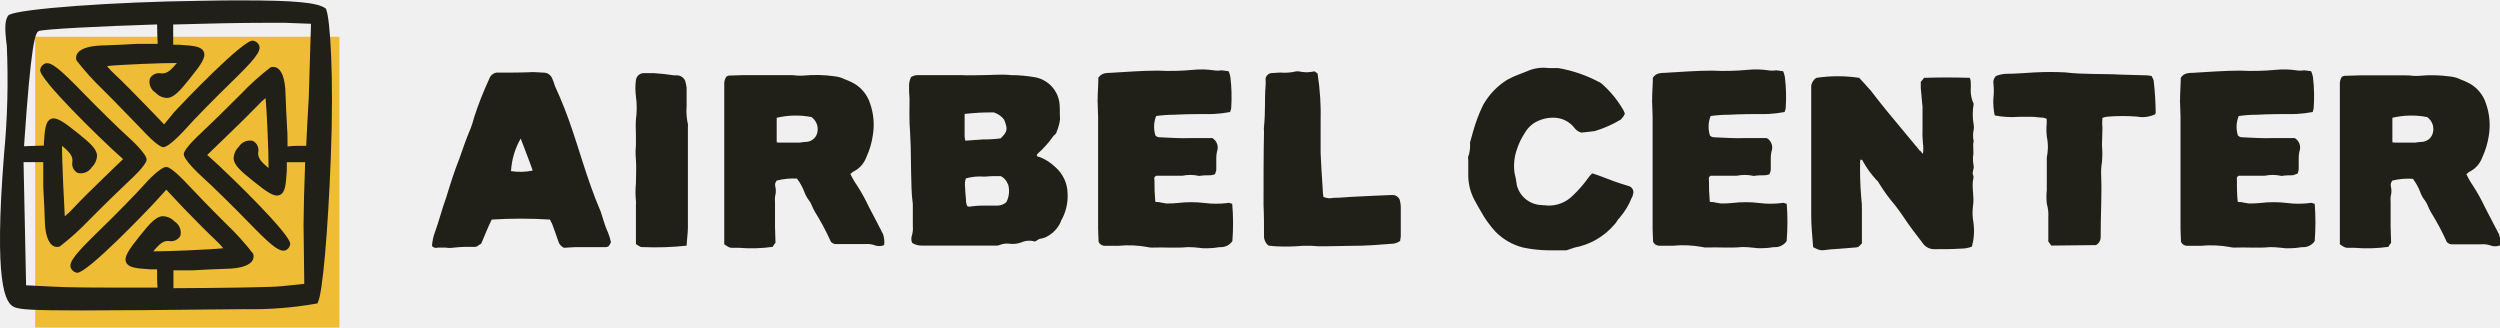
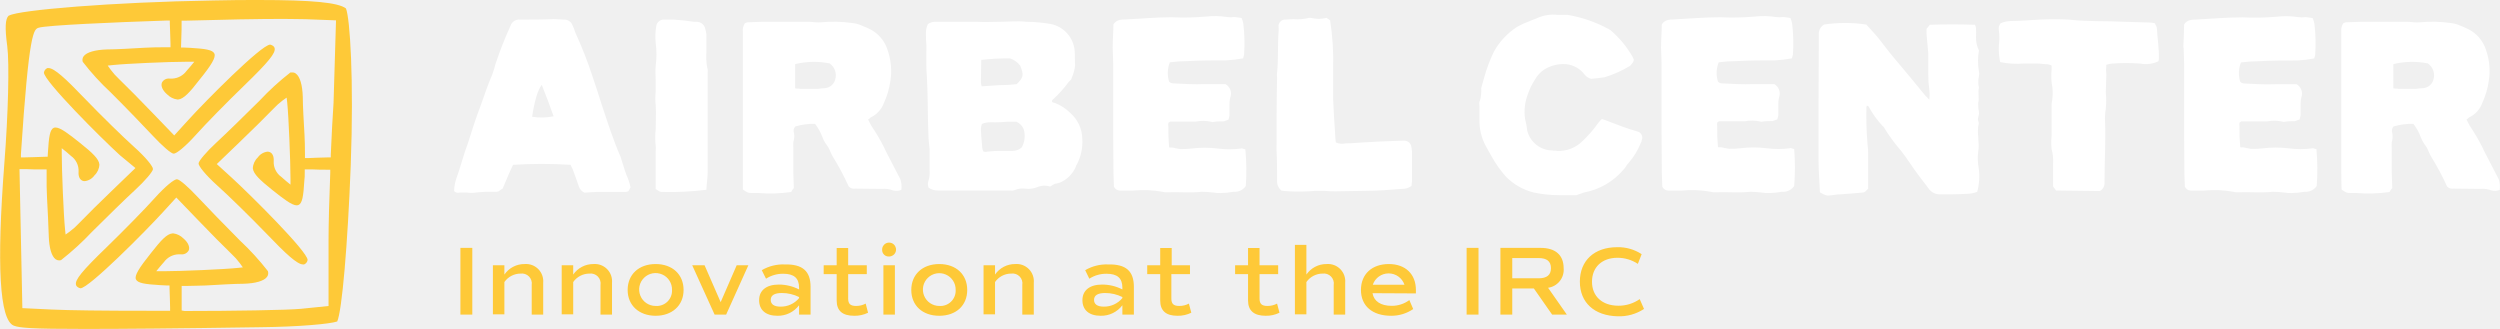
- <svg xmlns="http://www.w3.org/2000/svg" viewBox="0 0 312.22 40.91">
-   <g data-name="Layer 2">
-     <path style="mix-blend-mode:multiply" fill="#fec938" d="M4.39 4.59h38v36.32h-38z" />
-     <path d="M76 30.76a.72.72 0 0 1-.34.1H72c-.5 0-.94.06-1.57.09a1.29 1.29 0 0 1-.71-.84c-.25-.75-.5-1.41-.78-2.19a2.6 2.6 0 0 1-.25-.5 58.91 58.91 0 0 0-7.28 0c-.44.88-.81 1.84-1.31 3a4.26 4.26 0 0 0-.5.34.77.77 0 0 1-.25.07h-1.34c-.44 0-.81.06-1.28.09a3.5 3.5 0 0 1-1.12 0h-.91a.69.69 0 0 1-.75-.19 5.78 5.78 0 0 1 .34-1.65c.53-1.44.91-3 1.44-4.43.5-1.63 1-3.25 1.65-4.87.44-1.29.88-2.53 1.41-3.78a11.58 11.58 0 0 0 .41-1.31 42.6 42.6 0 0 1 1.9-4.84 1.13 1.13 0 0 1 1.25-.78c1.4 0 2.87 0 4.24-.07.44 0 .91.07 1.28.07a1.12 1.12 0 0 1 1.07.68 7.27 7.27 0 0 1 .37 1 53.89 53.89 0 0 1 2.19 5.56c.43 1.25.81 2.5 1.21 3.74.72 2.22 1.41 4.31 2.31 6.37.25.75.44 1.5.75 2.25a7 7 0 0 1 .53 1.59 2.62 2.62 0 0 1-.3.5zm-12.18-9.39a7.55 7.55 0 0 0 2.71-.07c-.46-1.34-1-2.62-1.5-4a9.19 9.19 0 0 0-1.21 4.07zm16.47 9.49c-.31 0-.31 0-.87-.38v-4.87a2.61 2.61 0 0 0 0-.56 10 10 0 0 1 0-2.12c0-1 .07-2 0-3a8.57 8.57 0 0 1 0-1.75v-1.25c0-.62-.06-1.31 0-2a10.83 10.83 0 0 0 0-2.9 7.54 7.54 0 0 1 0-2.03 1 1 0 0 1 1.06-.87h1.15c.88.06 1.75.15 2.56.28h.31a1.12 1.12 0 0 1 1.07.68 5.73 5.73 0 0 1 .18.85v2.28a8 8 0 0 0 .1 2 1.5 1.5 0 0 1 .06.66v12.55c0 .75-.13 1.44-.16 2.25a36.71 36.71 0 0 1-5.46.18zM97 22.55a.85.85 0 0 0-.15.85 2.45 2.45 0 0 1-.06 1.15 5 5 0 0 0 0 .78v3c0 .65.06 1.22.06 2a2.15 2.15 0 0 0-.35.5 19.19 19.19 0 0 1-4.21.12h-.69c-.5 0-.5 0-1.15-.44V10.59a1.6 1.6 0 0 1 .25-1 .84.84 0 0 1 .3-.15c.62 0 1.22-.06 1.9-.06h5.53c.37 0 .75 0 1.15.06a5.76 5.76 0 0 0 .72 0 16.73 16.73 0 0 1 3.94.09 3.55 3.55 0 0 1 1.21.35c.25.09.63.25.88.37a4.45 4.45 0 0 1 2.34 2.69 8 8 0 0 1 .34 3.93 9.72 9.72 0 0 1-.81 2.75 3.24 3.24 0 0 1-1.68 1.84 1.31 1.31 0 0 1-.32.25 9.51 9.51 0 0 0 .85 1.47 22.79 22.79 0 0 1 1.46 2.65c.6 1.12 1.16 2.22 1.78 3.43a3.13 3.13 0 0 1 .13 1.35 1.62 1.62 0 0 1-1.06.06 3 3 0 0 0-1.35-.19h-3.43a.91.91 0 0 1-.81-.28 30.77 30.77 0 0 0-2-3.75 7.27 7.27 0 0 1-.41-.84 2.08 2.08 0 0 0-.31-.56 3.85 3.85 0 0 1-.59-1.06 6.27 6.27 0 0 0-.94-1.69 8.42 8.42 0 0 0-2.52.25zm.54-4.74h2.31a8 8 0 0 1 .93-.1 1.47 1.47 0 0 0 1.25-1 1.84 1.84 0 0 0-.69-2.09 10.25 10.25 0 0 0-4.34.09v3.06a1.89 1.89 0 0 0 .57.04zm17.22-8.43H120c1 .06 1.9 0 2.9 0s2.16-.13 3.34 0a17.49 17.49 0 0 1 3.09.28 3.76 3.76 0 0 1 3 3.37c.06.59 0 1.25.06 1.84a5.67 5.67 0 0 1-.43 1.59c0 .19-.22.35-.38.5a13.2 13.2 0 0 1-2 2.25.29.29 0 0 0-.09.16c0 .25.28.19.37.25a5.73 5.73 0 0 1 1.94 1.25 4.46 4.46 0 0 1 1.53 3.31 6.15 6.15 0 0 1-.75 3.27.31.31 0 0 0-.09.22 3.83 3.83 0 0 1-2 2 3.45 3.45 0 0 1-.44.13c-.34 0-.56.28-.81.37a2.33 2.33 0 0 0-1.65.09 3.13 3.13 0 0 1-1.41.19 2.52 2.52 0 0 0-1.37.16 1 1 0 0 1-.53.06h-9.15a2.13 2.13 0 0 1-1.22-.34 1.35 1.35 0 0 1 0-1 3.2 3.2 0 0 0 .09-1.13v-2.74a17.57 17.57 0 0 1-.16-1.91c-.06-1.43-.06-2.87-.09-4.37 0-1-.07-1.9-.1-2.81-.12-1.4-.06-2.75-.06-4.09a11.8 11.8 0 0 1-.06-1.44 2.45 2.45 0 0 1 .25-1.21 1.57 1.57 0 0 1 .98-.25zm5.71 7.62a2.22 2.22 0 0 0 .09.57c.81-.07 1.53-.1 2.25-.16a15.11 15.11 0 0 0 2.16-.13c.84-.84.93-1.12.43-2.34a2.6 2.6 0 0 0-1.28-.9 28.17 28.17 0 0 0-3.65.19zm5.4 6a1.79 1.79 0 0 0-.87-1 16.53 16.53 0 0 0-2.1.06 6.42 6.42 0 0 0-2.28.22 2.48 2.48 0 0 0-.09 1.13c0 .46.06.87.09 1.28s0 .78.22 1.09c.16 0 .31.06.44 0a12.74 12.74 0 0 1 2-.1h1.25a1.74 1.74 0 0 0 1.15-.43 3 3 0 0 0 .19-2.32zm28.04 7.11a1.73 1.73 0 0 1-1.57.75 9.51 9.51 0 0 1-1.59.15 5.32 5.32 0 0 1-1-.06 12.11 12.11 0 0 0-1.4-.09c-1.5.15-3 0-4.46.06a1.66 1.66 0 0 1-.54-.06 13 13 0 0 0-3.68-.16h-1.72a.84.84 0 0 1-.75-.5c0-.5-.06-1.09-.06-1.65V14.62c0-.68-.06-1.31-.06-1.9a.51.51 0 0 1 0-.22c0-.94.09-1.91.09-2.78a1.2 1.2 0 0 1 .78-.56 2.47 2.47 0 0 1 .63-.06c1.93-.1 3.93-.28 6-.28a29.89 29.89 0 0 0 4.43-.1 10.44 10.44 0 0 1 2.56.06 3 3 0 0 0 1 0c.34.06.59.06.88.12a3.81 3.81 0 0 1 .21.72 20.41 20.41 0 0 1 .1 3.9c0 .16-.1.28-.13.47a15.25 15.25 0 0 1-2.09.25c-1.62 0-3.28 0-4.9.09a16.32 16.32 0 0 0-2.25.16 3.61 3.61 0 0 0-.09 2.43.69.69 0 0 0 .47.22c1.31.06 2.68.16 4 .1h2.63a1.38 1.38 0 0 1 .59 1.68 3.35 3.35 0 0 0-.09.81v1.44c0 .16-.07.31-.13.5s-.37.16-.59.22c-.41 0-.85 0-1.25.06-.1 0-.19.06-.28 0a4.82 4.82 0 0 0-2 0h-3.25a1.48 1.48 0 0 0-.22.16 1.19 1.19 0 0 0 0 .46 24.81 24.81 0 0 0 .1 2.59l.09.07a1.83 1.83 0 0 1 .72.09c.19 0 .41.09.62.09a10.62 10.62 0 0 0 1.38-.06 13.82 13.82 0 0 1 3.34 0 11.26 11.26 0 0 0 2.9 0c.16-.09.34.09.56.09a28.94 28.94 0 0 1 .02 4.67zm10.64-20.92a33.28 33.28 0 0 1 .38 6.09v3.81c.06 1.5.15 2.9.25 4.34a11.24 11.24 0 0 0 .09 1.15 1.85 1.85 0 0 0 1.22.13c1 0 1.93-.13 3-.16 1.38-.09 2.78-.12 4.19-.19h.32a.93.93 0 0 1 .81.6 4.12 4.12 0 0 1 .13.81v3.78c0 .15-.07.31-.07.53a1.86 1.86 0 0 1-1.12.37c-1.59.13-3.19.25-4.81.25-1.19 0-2.4.06-3.65.06-.47 0-.94 0-1.47-.06h-1.15a22.81 22.81 0 0 1-3.31.06 8.12 8.12 0 0 1-.94-.09 1.54 1.54 0 0 1-.56-1.34c0-1.25 0-2.5-.06-3.72 0-3.06 0-6.15.06-9.21a2.14 2.14 0 0 1 0-.62c.19-1.72.06-3.37.19-5a4.92 4.92 0 0 0 0-.94.85.85 0 0 1 .68-.71c.38 0 .78-.07 1.16-.07a6.23 6.23 0 0 0 2-.15h.28a6.27 6.27 0 0 0 1 .12 6 6 0 0 0 1-.12c.13.09.29.19.38.28zm38.24 5.28a4.63 4.63 0 0 1-.37.46 14.11 14.11 0 0 1-3.25 1.44c-.62.06-1.15.16-1.68.19a1.61 1.61 0 0 1-.82-.53 3.29 3.29 0 0 0-2.27-1.31 4.49 4.49 0 0 0-2.91.71 3.7 3.7 0 0 0-1.09 1.22 8.06 8.06 0 0 0-.91 1.87 6.26 6.26 0 0 0-.34 3.1 10.28 10.28 0 0 1 .28 1.49 3.29 3.29 0 0 0 3.15 2.5c.25.06.44 0 .6.06a4.21 4.21 0 0 0 3.24-1.24 15.07 15.07 0 0 0 2-2.31 2.73 2.73 0 0 1 .44-.47c.37.12.69.22 1 .34 1.18.47 2.28.87 3.46 1.22a.8.8 0 0 1 .6 1.12.34.34 0 0 1-.1.28 8.77 8.77 0 0 1-1.59 2.63c-.25.21-.34.56-.59.78a8.59 8.59 0 0 1-5 2.9l-1 .34h-2.21a16 16 0 0 1-3.19-.34 7.36 7.36 0 0 1-3.49-2 13.2 13.2 0 0 1-1.81-2.53c-.25-.46-.54-.9-.79-1.4a6.58 6.58 0 0 1-.78-3.31v-1.63c0-.24-.09-.49.07-.68a4.88 4.88 0 0 0 .15-1.59c.16-.54.28-1 .38-1.35a19.42 19.42 0 0 1 1.25-3.31 8.71 8.71 0 0 1 3-3.15 10.78 10.78 0 0 1 1.59-.72c.32-.15.63-.22.94-.37a4.93 4.93 0 0 1 2.62-.38h1.25a17 17 0 0 1 5.09 1.75c.1 0 .16.13.28.16a12.91 12.91 0 0 1 2.78 3.4c.06.13.09.22.16.38a2.71 2.71 0 0 1-.14.28zm20.34 15.64a1.73 1.73 0 0 1-1.57.75A9.51 9.51 0 0 1 220 31a5.32 5.32 0 0 1-1-.06 12.11 12.11 0 0 0-1.4-.09c-1.5.15-3 0-4.46.06a1.66 1.66 0 0 1-.54-.06 13 13 0 0 0-3.68-.16h-1.72a.84.84 0 0 1-.75-.5c0-.5-.06-1.09-.06-1.65V14.62c0-.68-.06-1.31-.06-1.9a.51.51 0 0 1 0-.22c0-.94.09-1.91.09-2.78a1.2 1.2 0 0 1 .78-.56 2.47 2.47 0 0 1 .63-.06c1.93-.1 3.93-.28 6-.28a29.89 29.89 0 0 0 4.43-.1 10.44 10.44 0 0 1 2.56.06 3 3 0 0 0 1 0c.34.06.59.06.88.12a3.81 3.81 0 0 1 .21.72 20.41 20.41 0 0 1 .1 3.9c0 .16-.1.28-.13.47a15.25 15.25 0 0 1-2.09.25c-1.62 0-3.28 0-4.9.09a16.32 16.32 0 0 0-2.25.16 3.61 3.61 0 0 0-.09 2.43.69.69 0 0 0 .47.22c1.31.06 2.68.16 4 .1h2.63a1.38 1.38 0 0 1 .59 1.68 3.35 3.35 0 0 0-.09.81v1.44c0 .16-.07.31-.13.5s-.37.16-.59.22c-.41 0-.85 0-1.25.06-.1 0-.19.06-.28 0a4.82 4.82 0 0 0-2 0h-3.25a1.48 1.48 0 0 0-.22.16 1.19 1.19 0 0 0 0 .46 24.81 24.81 0 0 0 .1 2.59l.09.07a1.83 1.83 0 0 1 .72.09c.19 0 .41.09.62.09a10.62 10.62 0 0 0 1.38-.06 13.82 13.82 0 0 1 3.34 0 11.26 11.26 0 0 0 2.9 0c.16-.09.34.09.56.09a28.94 28.94 0 0 1-.01 4.67zM226.2 27V11.03a1.38 1.38 0 0 1 .65-1.31 18 18 0 0 1 5.34 0c.5.56 1 1.06 1.47 1.62.59.75 1.22 1.6 1.84 2.34 1.44 1.72 2.84 3.41 4.22 5.09.18.1.24.28.43.44a4.52 4.52 0 0 0 0-1.31 13 13 0 0 1-.05-1.9v-2.63c-.06-.75-.16-1.65-.22-2.4v-.75a4 4 0 0 0 .41-.5c1.9-.06 3.77-.06 5.71 0a1.36 1.36 0 0 1 .12.47 9 9 0 0 1 0 1.06 3.74 3.74 0 0 0 .37 1.72 7.44 7.44 0 0 0 0 2.62 1.45 1.45 0 0 1 0 .62 3.33 3.33 0 0 0 0 1.44c-.16.59.06 1.31-.09 1.94a4.57 4.57 0 0 0 .09 1.15c.06.38-.22.72-.09 1.09a.57.57 0 0 1 .06.38c-.28 1.12.15 2.34-.06 3.53a6.53 6.53 0 0 0 .06 2.06 7.58 7.58 0 0 1-.19 3 3.73 3.73 0 0 1-1.37.25c-1.09.07-2.22.07-3.31.07a1.75 1.75 0 0 1-1.38-.63c-.43-.62-.87-1.12-1.28-1.69-.81-1.06-1.49-2.21-2.27-3.18a21.12 21.12 0 0 1-2-2.75 1 1 0 0 0-.32-.4 11.61 11.61 0 0 1-1.71-2.38c0-.09-.16-.12-.25-.18a.71.71 0 0 0-.07.18 43.06 43.06 0 0 0 .13 4.53 10.45 10.45 0 0 1 .09 1.69v4.09a4.93 4.93 0 0 0-.4.4.67.67 0 0 1-.35.1c-.93.09-1.87.15-2.81.22-.37 0-.78.09-1.15.12s-.59.06-1.38-.37c-.11-1.36-.24-2.7-.24-3.87zm29.98 3.67a4.69 4.69 0 0 0-.37-.5v-3a5.17 5.17 0 0 0-.19-1.74 8 8 0 0 1 0-1.69v-4c0-.21.09-.46.09-.68a5.66 5.66 0 0 0 0-1.47 7.33 7.33 0 0 1-.1-2.19v-.56a1.59 1.59 0 0 0-.5-.15c-.44 0-.87-.1-1.31-.1h-1.69a10.68 10.68 0 0 1-3-.18 8.25 8.25 0 0 1-.16-2.13 7.83 7.83 0 0 0 0-1.87 1.11 1.11 0 0 1 .31-.91 3.65 3.65 0 0 1 1.22-.28c1.25 0 2.47-.12 3.68-.18s2.53-.07 3.75 0c2.34.28 4.68.15 7 .28l3.22.09a4 4 0 0 1 .59.09c.07.22.25.41.25.6a37.74 37.74 0 0 1 .25 4 .33.33 0 0 1-.09.18 3.63 3.63 0 0 1-2.25.28 23.53 23.53 0 0 0-3.56 0 2.15 2.15 0 0 0-.75.16 6 6 0 0 0 0 1.28c0 .65-.06 1.47-.06 2.15a12.05 12.05 0 0 1 0 2.09 7.64 7.64 0 0 0-.1 1.66c.1 2.4-.06 4.84-.06 7.24v.47a1.14 1.14 0 0 1-.59 1zm32.9-.56a1.71 1.71 0 0 1-1.56.75 9.51 9.51 0 0 1-1.59.15 5.21 5.21 0 0 1-1-.06 12.27 12.27 0 0 0-1.41-.09c-1.49.15-3 0-4.46.06a1.6 1.6 0 0 1-.53-.06 13.12 13.12 0 0 0-3.69-.16h-1.71a.83.83 0 0 1-.75-.5c0-.5-.06-1.09-.06-1.65V14.62c0-.68-.06-1.31-.06-1.9a.51.51 0 0 1 0-.22c0-.94.09-1.91.09-2.78a1.2 1.2 0 0 1 .78-.56 2.47 2.47 0 0 1 .63-.06c1.93-.1 3.93-.28 6-.28a30 30 0 0 0 4.44-.1 10.46 10.46 0 0 1 2.56.06 3 3 0 0 0 1 0c.35.06.6.06.88.12a3.89 3.89 0 0 1 .22.72 20.4 20.4 0 0 1 .09 3.9 3.62 3.62 0 0 1-.12.47 15.58 15.58 0 0 1-2.1.25c-1.62 0-3.27 0-4.9.09a16.06 16.06 0 0 0-2.24.16 3.54 3.54 0 0 0-.1 2.43.71.71 0 0 0 .47.22c1.31.06 2.68.16 4 .1h2.62a1.38 1.38 0 0 1 .59 1.68 3.35 3.35 0 0 0-.09.81v1.44a2.85 2.85 0 0 1-.13.5c-.18.06-.37.16-.59.22-.4 0-.84 0-1.25.06-.09 0-.19.06-.28 0a4.82 4.82 0 0 0-2 0h-3.24a1.09 1.09 0 0 0-.22.16 1.19 1.19 0 0 0 0 .46 22.34 22.34 0 0 0 .09 2.59l.1.07a1.78 1.78 0 0 1 .71.09c.19 0 .41.09.63.09a10.47 10.47 0 0 0 1.37-.06 13.82 13.82 0 0 1 3.34 0 11.34 11.34 0 0 0 2.91 0c.15-.09.34.09.56.09a30.58 30.58 0 0 1 0 4.67zm9.7-7.56a.86.86 0 0 0-.16.85 2.45 2.45 0 0 1-.06 1.15 6.72 6.72 0 0 0 0 .78v3c0 .65.06 1.22.06 2a2.16 2.16 0 0 0-.34.5 19.28 19.28 0 0 1-4.22.12h-.68c-.5 0-.5 0-1.16-.44V10.59a1.6 1.6 0 0 1 .25-1 .9.9 0 0 1 .34-.12c.63 0 1.22-.06 1.91-.06h5.52c.38 0 .75 0 1.16.06a5.76 5.76 0 0 0 .72 0 16.64 16.64 0 0 1 3.93.09 3.61 3.61 0 0 1 1.22.35c.25.09.62.25.87.37a4.39 4.39 0 0 1 2.34 2.69 8.1 8.1 0 0 1 .35 3.93 10.07 10.07 0 0 1-.82 2.75 3.24 3.24 0 0 1-1.68 1.84 1.26 1.26 0 0 1-.31.25 9.5 9.5 0 0 0 .84 1.47 22.86 22.86 0 0 1 1.47 2.65c.59 1.12 1.15 2.22 1.78 3.43a3 3 0 0 1 .12 1.35 1.61 1.61 0 0 1-1.06.06 3 3 0 0 0-1.34-.19h-3.44a.91.91 0 0 1-.81-.28 30.77 30.77 0 0 0-2-3.75 7.22 7.22 0 0 1-.4-.84 2.82 2.82 0 0 0-.31-.56 3.89 3.89 0 0 1-.6-1.06 6.51 6.51 0 0 0-.93-1.69 8.38 8.38 0 0 0-2.56.22zm.53-4.74h2.31a7.91 7.91 0 0 1 .94-.1 1.46 1.46 0 0 0 1.24-1 1.83 1.83 0 0 0-.68-2.09 10.24 10.24 0 0 0-4.34.09v3.06a1.83 1.83 0 0 0 .53.04zM40.74 1.2v-.09l-.08-.06c-1-.75-4-1-10.32-1-1.52 0-3.24 0-5.25.05C14.1.23 2.5 1.1 1.19 1.84h-.07C.61 2.36.54 3.4.85 5.72A97.43 97.43 0 0 1 .51 19.2C-.78 35.44.64 37.92 1.82 38.37c.73.28 2.05.4 8.34.4 4.25 0 10.33-.05 20.34-.16a46.41 46.41 0 0 0 9-.69l.16-.05.06-.15c.58-1.28 1.24-8.77 1.6-18.2.38-10.15-.09-17.16-.58-18.32zM38 35.45l-2.9.3c-1.35.13-7.34.22-13.44.24v-2.23h2.43c1.35-.08 3.36-.17 4.39-.2s2.46-.22 3-.95a1 1 0 0 0 .14-.92 33 33 0 0 0-3.34-3.7c-1.7-1.68-3.89-3.94-4.88-5-.2-.21-1.92-2.09-2.61-2.14s-2.47 1.83-2.79 2.23c-1.1 1.22-3.6 3.78-5.59 5.7-3 2.91-3.78 3.9-3.59 4.63a1 1 0 0 0 .77.65h.07c1.3 0 8.8-7.83 9.79-8.92l1.32-1.45L22.94 26c1.37 1.42 3.15 3.21 4 4a8.73 8.73 0 0 1 .94 1c-1.52.17-6.95.4-8.73.39.11-.14.25-.31.44-.51.65-.71 1.07-.82 1.54-.78a1.31 1.31 0 0 0 1.4-.66 1.63 1.63 0 0 0-.72-1.77 2.08 2.08 0 0 0-1.55-.67c-.77.08-1.49.82-2.72 2.36-1.48 1.85-2.09 2.73-1.79 3.4s1.2.76 3.08.88h.79c0 1 0 1.7.06 2.28h-2.06c-5.48 0-9.19 0-11.36-.14l-3-.15-.32-15.38H5.4v3c.08 1.33.17 3.34.2 4.39s.22 2.46.94 3a1 1 0 0 0 .59.2 1.26 1.26 0 0 0 .33-.05 33 33 0 0 0 3.7-3.34c1.69-1.71 3.95-3.9 5-4.89.22-.19 2.09-1.92 2.15-2.6S16.4 17.45 16 17.1c-1.22-1.1-3.78-3.61-5.7-5.59-2.91-3-3.91-3.78-4.63-3.59a1 1 0 0 0-.65.77c-.3 1.09 7.8 8.85 8.9 9.86l1.45 1.32-2.28 2.2c-1.42 1.36-3.21 3.14-4 4a9.48 9.48 0 0 1-1 .94C8 25.43 7.73 20 7.75 18.22c.14.11.31.25.51.44.7.64.82 1.07.78 1.54a1.29 1.29 0 0 0 .66 1.4 1.64 1.64 0 0 0 1.77-.72 2.12 2.12 0 0 0 .65-1.51c-.08-.77-.83-1.49-2.37-2.72-1.84-1.48-2.75-2.09-3.4-1.79s-.76 1.2-.87 3.08v.24L3 18.26C3.88 5.28 4.4 4 4.87 3.87c.81-.25 7.61-.59 14.75-.82 0 1.06.05 1.84.08 2.43h-2.61c-1.34.08-3.35.17-4.39.2s-2.46.22-3 .94a1 1 0 0 0-.15.92 33 33 0 0 0 3.34 3.7c1.71 1.69 3.9 4 4.89 5 .19.22 1.92 2.09 2.6 2.14.73 0 2.48-1.92 2.83-2.31 1.1-1.23 3.6-3.78 5.59-5.71 3-2.91 3.78-3.9 3.59-4.63a1 1 0 0 0-.77-.65c-1.12-.29-8.85 7.81-9.86 8.91l-1.26 1.54-2.2-2.28c-1.37-1.42-3.14-3.21-4-4a9.48 9.48 0 0 1-.94-1c1.52-.17 7-.4 8.73-.38-.11.14-.25.3-.44.5-.64.71-1.07.83-1.54.79a1.29 1.29 0 0 0-1.4.66 1.62 1.62 0 0 0 .72 1.76 2 2 0 0 0 1.51.65c.77-.07 1.49-.82 2.72-2.36 1.48-1.84 2.09-2.72 1.79-3.4s-1.2-.76-3.08-.88h-.74V3.06c4.28-.13 8.48-.21 11.41-.21h2.6l3.2.12-.28 9.24a419.6 419.6 0 0 0-.32 6c-1 0-1.75 0-2.33.08 0-.88 0-1.72-.06-2.35-.07-1.34-.17-3.35-.2-4.39s-.22-2.46-.94-3a1 1 0 0 0-.92-.14 32 32 0 0 0-3.7 3.33c-1.69 1.71-3.94 3.9-5 4.89-.21.19-2.09 1.92-2.14 2.6s1.91 2.51 2.3 2.86c1.22 1.1 3.78 3.6 5.71 5.59 2.64 2.73 3.7 3.62 4.42 3.62a.76.76 0 0 0 .21 0 1 1 0 0 0 .65-.77c.29-1.09-7.81-8.85-8.91-9.86l-1.45-1.32 2.28-2.2c1.43-1.37 3.22-3.14 4-3.95a8.83 8.83 0 0 1 1-.95c.17 1.52.4 7 .38 8.74l-.5-.44c-.71-.65-.83-1.08-.79-1.55a1.29 1.29 0 0 0-.66-1.4 1.62 1.62 0 0 0-1.76.72 2.08 2.08 0 0 0-.65 1.51c.07.77.82 1.49 2.36 2.72 1.84 1.48 2.72 2.09 3.4 1.8s.76-1.21.88-3.09v-1h2.29c-.12 3-.19 5.88-.2 7.84z" fill="#212018" />
+ <svg xmlns="http://www.w3.org/2000/svg" viewBox="0 0 434.88 57.22">
+   <defs>
+     <style>.cls-1{fill:#fec938}</style>
+   </defs>
+   <g id="Layer_2" data-name="Layer 2">
+     <g id="design">
+       <path class="cls-1" d="M80.09 43.12h2.07v11.61h-2.07zm14.4 6.07v5.54h-2v-5.14a1.73 1.73 0 0 0-1.93-2 3.45 3.45 0 0 0-2.82 1.47v5.62h-2v-8.54h2v1.62a4.21 4.21 0 0 1 3.52-1.83 3 3 0 0 1 3.23 3.26zm11.97 0v5.54h-2v-5.14a1.73 1.73 0 0 0-1.93-2 3.45 3.45 0 0 0-2.82 1.47v5.62h-2v-8.54h2v1.62a4.24 4.24 0 0 1 3.52-1.83 3 3 0 0 1 3.23 3.26zm2.72 1.25c0-2.7 1.95-4.51 4.87-4.51s4.86 1.81 4.86 4.51-2 4.49-4.86 4.49-4.87-1.79-4.87-4.49zm7.72 0a2.86 2.86 0 1 0-2.85 2.78 2.66 2.66 0 0 0 2.85-2.78zm13.28-4.3l-3.87 8.59h-2l-3.9-8.59h2.15l2.8 6.42 2.79-6.42zM141 49.91v4.82h-2V53.1a4.61 4.61 0 0 1-3.78 1.83c-2 0-3.17-1-3.17-2.71s1.26-2.72 3.43-2.72a7.66 7.66 0 0 1 3.52.85v-.3c0-1.66-.87-2.43-2.75-2.43a5.41 5.41 0 0 0-3 .86l-.74-1.48a7.28 7.28 0 0 1 4-1c3.1-.07 4.49 1.16 4.49 3.91zm-2 1.76a6.72 6.72 0 0 0-3-.7c-1.28 0-1.93.41-1.93 1.19s.6 1.18 1.69 1.18a4.11 4.11 0 0 0 3.24-1.48zm12 2.73a5.24 5.24 0 0 1-2.41.53c-2.05 0-3.05-.87-3.05-2.66v-4.58h-2.26v-1.55h2.26v-3h2v3h3.24v1.55h-3.24v4.25c0 .92.39 1.28 1.38 1.28a3.47 3.47 0 0 0 1.67-.41zm2.45-10.94a1.21 1.21 0 1 1 1.21 1.16 1.13 1.13 0 0 1-1.21-1.16zm.22 2.68h2v8.59h-2zm4.85 4.3c0-2.7 1.95-4.51 4.87-4.51s4.86 1.81 4.86 4.51-1.94 4.49-4.86 4.49-4.87-1.79-4.87-4.49zm7.72 0a2.85 2.85 0 1 0-2.85 2.78 2.66 2.66 0 0 0 2.85-2.78zm13.59-1.25v5.54h-2v-5.14a1.72 1.72 0 0 0-1.93-2 3.41 3.41 0 0 0-2.81 1.47v5.62h-2v-8.54h2v1.62a4.21 4.21 0 0 1 3.51-1.83 3 3 0 0 1 3.23 3.26zm17.41.72v4.82h-2V53.1a4.61 4.61 0 0 1-3.78 1.83c-2 0-3.17-1-3.17-2.71s1.26-2.72 3.43-2.72a7.66 7.66 0 0 1 3.52.85v-.3c0-1.66-.87-2.43-2.75-2.43a5.41 5.41 0 0 0-3 .86l-.72-1.48a7.28 7.28 0 0 1 4-1c3.1-.07 4.47 1.16 4.47 3.91zm-2 1.76a6.72 6.72 0 0 0-3-.7c-1.28 0-1.93.41-1.93 1.19s.6 1.18 1.69 1.18a4.11 4.11 0 0 0 3.23-1.48zm11.99 2.73a5.24 5.24 0 0 1-2.41.53c-2 0-3-.87-3-2.66v-4.58h-2.26v-1.55h2.26v-3h2v3H207v1.55h-3.24v4.25c0 .92.39 1.28 1.38 1.28a3.44 3.44 0 0 0 1.67-.41zm15.34 0a5.24 5.24 0 0 1-2.41.53c-2 0-3.06-.87-3.06-2.66v-4.58h-2.25v-1.55h2.25v-3h2v3h3.24v1.55h-3.24v4.25c0 .92.39 1.28 1.38 1.28a3.47 3.47 0 0 0 1.67-.41zM234 49.19v5.54h-2v-5.14a1.73 1.73 0 0 0-1.93-2 3.45 3.45 0 0 0-2.82 1.47v5.62h-2V42.6h2v5.16a4.21 4.21 0 0 1 3.52-1.83 3 3 0 0 1 3.23 3.26zm4.75 1.81c.25 1.41 1.43 2.2 3.34 2.2a5.11 5.11 0 0 0 3.07-1l.67 1.56a6.7 6.7 0 0 1-3.83 1.17c-3.28 0-5.26-1.71-5.26-4.49s1.94-4.51 4.85-4.51 4.71 1.78 4.71 4.51v.6zm.05-1.47h5.51a2.91 2.91 0 0 0-5.51 0zm16.32-6.41h2.07v11.61h-2.07zM270 54.73l-3.18-4.55h-3.76v4.55H261V43.12h7c2.56 0 4 1.24 4 3.53a3.16 3.16 0 0 1-2.71 3.41l3.27 4.67zm-6.94-6.32h4.58c1.45 0 2.15-.58 2.15-1.76s-.7-1.76-2.15-1.76h-4.58zm11.76.59c0-3.68 2.52-6 6.49-6a7.44 7.44 0 0 1 4.26 1.21l-.66 1.69a6.44 6.44 0 0 0-3.52-1.06c-2.75 0-4.46 1.66-4.46 4.17s1.76 4.17 4.6 4.17a6.36 6.36 0 0 0 3.7-1.15l.75 1.71a7.82 7.82 0 0 1-4.57 1.28c-4.08-.09-6.59-2.39-6.59-6.02z" />
+       <path d="M109.3 33.26a1.08 1.08 0 0 1-.48.13h-5c-.69 0-1.29.09-2.15.13a1.8 1.8 0 0 1-1-1.16c-.34-1-.69-1.93-1.08-3a5.5 5.5 0 0 1-.34-.69 79.72 79.72 0 0 0-10 0c-.61 1.21-1.12 2.54-1.81 4.13a4.74 4.74 0 0 0-.69.47 1.16 1.16 0 0 1-.34.09h-1.85c-.6 0-1.12.09-1.77.13a4.47 4.47 0 0 1-1.55 0h-1.25a.93.93 0 0 1-1-.26A7.46 7.46 0 0 1 79.4 31c.73-2 1.24-4.13 2-6.1.69-2.24 1.42-4.48 2.28-6.72.61-1.76 1.21-3.48 1.94-5.2a13.93 13.93 0 0 0 .56-1.81A65.4 65.4 0 0 1 88.8 4.5a1.58 1.58 0 0 1 1.7-1.09c1.93 0 4 0 5.85-.09.6 0 1.24.09 1.76.09a1.51 1.51 0 0 1 1.46.94 8.7 8.7 0 0 1 .52 1.34 72.39 72.39 0 0 1 3 7.66c.6 1.72 1.12 3.44 1.68 5.16 1 3 1.94 5.94 3.18 8.77.35 1 .61 2.07 1 3.1a10.27 10.27 0 0 1 .73 2.2 3.9 3.9 0 0 1-.38.68zM92.56 20.31a10.42 10.42 0 0 0 3.74-.08c-.64-1.85-1.33-3.62-2.06-5.47-.69.87-1.24 2.72-1.68 5.55zm22.7 13.08c-.43 0-.43 0-1.2-.51v-6.71a4.06 4.06 0 0 0 0-.78 13.57 13.57 0 0 1 0-2.92c0-1.38.09-2.76 0-4.18a11.48 11.48 0 0 1 0-2.41v-1.72c0-.86-.09-1.8 0-2.71a15.3 15.3 0 0 0 0-4 10.47 10.47 0 0 1 .09-2.84 1.32 1.32 0 0 1 1.46-1.2h1.59c1.21.08 2.41.21 3.53.38h.43a1.54 1.54 0 0 1 1.46 1 8 8 0 0 1 .26 1.16V9a11.09 11.09 0 0 0 .13 2.71 2 2 0 0 1 .09.91v17.29c0 1-.18 2-.22 3.1a50.15 50.15 0 0 1-7.62.38zM138.34 22a1.13 1.13 0 0 0-.22 1.16 3.13 3.13 0 0 1-.12 1.54 9.65 9.65 0 0 0 0 1.08V30c0 .91.09 1.68.09 2.71a3.16 3.16 0 0 0-.47.69 25.77 25.77 0 0 1-5.81.17h-1c-.69 0-.69 0-1.59-.6V5.47a2.16 2.16 0 0 1 .35-1.42 1.29 1.29 0 0 1 .47-.17c.86 0 1.68-.09 2.63-.09h7.61c.52 0 1 0 1.59.09a8.16 8.16 0 0 0 1 0 22.81 22.81 0 0 1 5.42.13 5.07 5.07 0 0 1 1.68.47c.35.13.86.35 1.21.52a6.07 6.07 0 0 1 3.22 3.7 11.12 11.12 0 0 1 .48 5.42 14 14 0 0 1-1.12 3.79 4.51 4.51 0 0 1-2.32 2.53 1.83 1.83 0 0 1-.43.35 12.22 12.22 0 0 0 1.16 2 30.33 30.33 0 0 1 2 3.66c.82 1.55 1.59 3.05 2.45 4.73a4.09 4.09 0 0 1 .17 1.85 2.23 2.23 0 0 1-1.46.09 4 4 0 0 0-1.85-.26c-1.59 0-3.23-.05-4.73-.05a1.26 1.26 0 0 1-1.12-.38 44.3 44.3 0 0 0-2.75-5.17 8.29 8.29 0 0 1-.56-1.16 3.72 3.72 0 0 0-.43-.77 5.32 5.32 0 0 1-.82-1.46 9.06 9.06 0 0 0-1.29-2.33 11.21 11.21 0 0 0-3.44.46zm.73-6.54h3.18a12.25 12.25 0 0 1 1.29-.13 2 2 0 0 0 1.72-1.42 2.52 2.52 0 0 0-.94-2.88 14 14 0 0 0-6 .12v4.22a2.68 2.68 0 0 0 .75.04zm23.69-11.67h7.18c1.38.09 2.63 0 4 0s3-.18 4.61 0a25.47 25.47 0 0 1 4.26.39 5.19 5.19 0 0 1 4.13 4.65c.08.81 0 1.72.08 2.54a7.41 7.41 0 0 1-.6 2.19c0 .26-.3.47-.52.69a19.61 19.61 0 0 1-2.79 3.1.36.36 0 0 0-.13.21c0 .35.39.26.52.35a7.62 7.62 0 0 1 2.66 1.72 6.14 6.14 0 0 1 2.11 4.56 8.4 8.4 0 0 1-1 4.51.4.4 0 0 0-.13.31 5.24 5.24 0 0 1-2.75 2.75 4.8 4.8 0 0 1-.61.17c-.47 0-.77.39-1.12.52a3.18 3.18 0 0 0-2.28.13 4.3 4.3 0 0 1-1.93.25 3.52 3.52 0 0 0-1.89.22 1.36 1.36 0 0 1-.74.09h-12.6a2.91 2.91 0 0 1-1.68-.48 1.79 1.79 0 0 1 0-1.33 4.57 4.57 0 0 0 .17-1.59V26c-.08-.9-.21-1.72-.21-2.62-.09-2-.09-4-.13-6 0-1.33-.09-2.62-.13-3.87-.17-1.94-.09-3.79-.09-5.64a16.56 16.56 0 0 1-.08-2 3.42 3.42 0 0 1 .34-1.68 2.16 2.16 0 0 1 1.35-.4zm7.87 10.46a2.69 2.69 0 0 0 .13.77c1.12-.08 2.11-.13 3.1-.21a23.73 23.73 0 0 0 3-.17c1.16-1.17 1.29-1.55.6-3.23a3.6 3.6 0 0 0-1.77-1.25 39 39 0 0 0-5 .26zm7.44 8.22a2.4 2.4 0 0 0-1.24-1.29 21.65 21.65 0 0 0-2.89.08c-1.07.09-2.15-.17-3.14.3a3.24 3.24 0 0 0-.13 1.55c0 .65.09 1.21.13 1.77s0 1.07.3 1.5c.22 0 .43.09.61 0a18.58 18.58 0 0 1 2.71-.13h1.72a2.41 2.41 0 0 0 1.59-.6 4.09 4.09 0 0 0 .34-3.18zm38.64 9.89a2.34 2.34 0 0 1-2.15 1 12.53 12.53 0 0 1-2.2.22 6.61 6.61 0 0 1-1.33-.09 17.52 17.52 0 0 0-1.94-.13c-2.06.22-4.08 0-6.15.09a2 2 0 0 1-.73-.09 18.5 18.5 0 0 0-5.08-.21h-2.36a1.16 1.16 0 0 1-1-.69c0-.69-.08-1.51-.08-2.28 0-2.37-.05-4.78-.05-7.1V11c0-.95-.08-1.81-.08-2.62a.68.68 0 0 1 0-.3c0-1.29.12-2.63.12-3.83a1.68 1.68 0 0 1 1.08-.78 3.48 3.48 0 0 1 .86-.08C198.21 3.28 201 3 203.8 3a43.12 43.12 0 0 0 6.11-.13 13.47 13.47 0 0 1 3.53.09 4.78 4.78 0 0 0 1.33 0c.48.08.82.08 1.21.17a5 5 0 0 1 .3 1 28.54 28.54 0 0 1 .13 5.38 5.14 5.14 0 0 1-.17.64 22.75 22.75 0 0 1-2.89.35c-2.23 0-4.51 0-6.75.13a23.72 23.72 0 0 0-3.1.21 5 5 0 0 0-.13 3.36 1 1 0 0 0 .65.3c1.8.09 3.7.21 5.55.13h3.61A1.91 1.91 0 0 1 214 17a4.31 4.31 0 0 0-.13 1.12v2a6.24 6.24 0 0 1-.17.69c-.26.08-.52.21-.82.3-.56 0-1.16 0-1.72.09-.13 0-.26.08-.39 0a6.54 6.54 0 0 0-2.75-.05h-4.48a2.23 2.23 0 0 0-.3.22 1.72 1.72 0 0 0 0 .64 32.77 32.77 0 0 0 .13 3.57c0 .05.13.09.13.09a2.38 2.38 0 0 1 1 .13c.26 0 .56.13.86.13a13.22 13.22 0 0 0 1.89-.09 18.71 18.71 0 0 1 4.61 0 15.31 15.31 0 0 0 4 0c.21-.13.47.13.77.13a39.14 39.14 0 0 1 .08 6.39zm14.67-28.82a46.13 46.13 0 0 1 .52 8.39v5.24c.08 2.07.21 4 .34 6a15.68 15.68 0 0 0 .13 1.6 2.58 2.58 0 0 0 1.68.17c1.37 0 2.66-.17 4.13-.22 1.89-.13 3.83-.17 5.76-.25h.39a1.25 1.25 0 0 1 1.12.81 6 6 0 0 1 .17 1.12v5.21c0 .21-.09.43-.09.73a2.52 2.52 0 0 1-1.54.51c-2.2.18-4.39.35-6.63.35-1.64 0-3.31.08-5 .08-.65 0-1.3 0-2-.08h-1.59a32.92 32.92 0 0 1-4.56.08 11.6 11.6 0 0 1-1.29-.12 2.12 2.12 0 0 1-.77-1.85c0-1.73 0-3.45-.09-5.12 0-4.22 0-8.48.09-12.7a2.75 2.75 0 0 1 0-.86c.25-2.36.08-4.64.25-6.92a6.18 6.18 0 0 0 0-1.29 1.19 1.19 0 0 1 .95-1c.52 0 1.08-.09 1.59-.09a8.41 8.41 0 0 0 2.76-.22h.3a8.24 8.24 0 0 0 1.42.18 7.88 7.88 0 0 0 1.34-.18c.24.21.49.3.62.43zm52.7 7.27a5.68 5.68 0 0 1-.52.64 19.61 19.61 0 0 1-4.47 2c-.86.09-1.59.22-2.32.26a2.18 2.18 0 0 1-1.12-.73 4.61 4.61 0 0 0-3.14-1.81 6.25 6.25 0 0 0-4 1 5 5 0 0 0-1.5 1.68 10.94 10.94 0 0 0-1.25 2.58 8.46 8.46 0 0 0-.47 4.26 13.65 13.65 0 0 1 .38 2.06 4.55 4.55 0 0 0 4.33 3.42c.34.08.6 0 .82.08a5.83 5.83 0 0 0 4.47-1.72 21.34 21.34 0 0 0 2.76-3.18 4 4 0 0 1 .6-.65 12.41 12.41 0 0 1 1.33.48c1.64.64 3.14 1.2 4.78 1.67a1.11 1.11 0 0 1 .82 1.55.57.57 0 0 1-.13.39 12.12 12.12 0 0 1-2.2 3.61c-.34.3-.47.78-.82 1.08a11.75 11.75 0 0 1-6.88 4c-.39.13-.77.26-1.33.47h-3.06a21.5 21.5 0 0 1-4.39-.47 10.23 10.23 0 0 1-4.77-2.71 19.22 19.22 0 0 1-2.49-3.49c-.34-.64-.73-1.24-1.08-1.93a9.09 9.09 0 0 1-1.07-4.56v-2.28c0-.35-.13-.69.08-1a6.79 6.79 0 0 0 .22-2.19c.21-.73.39-1.34.52-1.85A26.58 26.58 0 0 1 259.86 9a12.12 12.12 0 0 1 4.08-4.35 14.4 14.4 0 0 1 2.2-1c.43-.21.86-.3 1.29-.52a6.86 6.86 0 0 1 3.57-.54h1.72a22.94 22.94 0 0 1 7 2.41c.13 0 .21.17.38.21A17.4 17.4 0 0 1 284 9.9a5.44 5.44 0 0 1 .22.52 2.52 2.52 0 0 1-.14.39zm28.02 21.55a2.34 2.34 0 0 1-2.15 1 12.53 12.53 0 0 1-2.2.22 6.61 6.61 0 0 1-1.33-.09 17.52 17.52 0 0 0-1.94-.13c-2.06.22-4.08 0-6.15.09a2 2 0 0 1-.73-.09 18.5 18.5 0 0 0-5.08-.21h-2.36a1.16 1.16 0 0 1-1-.69c0-.69-.08-1.51-.08-2.28 0-2.37-.05-4.78-.05-7.1V11c0-.95-.08-1.81-.08-2.62a.68.68 0 0 1 0-.3c0-1.29.12-2.63.12-3.83a1.68 1.68 0 0 1 1.08-.78 3.48 3.48 0 0 1 .86-.08c2.67-.13 5.42-.39 8.26-.39a43.12 43.12 0 0 0 6.11-.13 13.47 13.47 0 0 1 3.53.09 4.78 4.78 0 0 0 1.33 0c.48.08.82.08 1.21.17a5 5 0 0 1 .3 1 28.54 28.54 0 0 1 .13 5.38 5.14 5.14 0 0 1-.17.64 22.75 22.75 0 0 1-2.89.35c-2.23 0-4.51 0-6.75.13a23.72 23.72 0 0 0-3.1.21 5 5 0 0 0-.13 3.36 1 1 0 0 0 .65.3c1.8.09 3.7.21 5.55.13h3.61a1.91 1.91 0 0 1 .82 2.32 4.31 4.31 0 0 0-.13 1.12v2a6.24 6.24 0 0 1-.17.69c-.26.08-.52.21-.82.3-.56 0-1.16 0-1.72.09-.13 0-.26.08-.39 0a6.54 6.54 0 0 0-2.75-.05h-4.48a2.23 2.23 0 0 0-.3.22 1.72 1.72 0 0 0 0 .64 32.77 32.77 0 0 0 .13 3.57c0 .05.13.09.13.09a2.38 2.38 0 0 1 1 .13c.26 0 .56.13.86.13a13.22 13.22 0 0 0 1.89-.09 18.71 18.71 0 0 1 4.61 0 15.31 15.31 0 0 0 4 0c.21-.13.47.13.77.13a39.14 39.14 0 0 1 0 6.44zm4.24-4.36V17.78c0-4 .05-7.83.05-11.71a1.88 1.88 0 0 1 .9-1.8 24.85 24.85 0 0 1 7.36 0c.68.78 1.37 1.47 2 2.24.82 1 1.68 2.2 2.54 3.23q3 3.54 5.81 7c.25.13.34.39.6.6a6.52 6.52 0 0 0 0-1.8 17.11 17.11 0 0 1-.17-2.54V9.3c-.09-1-.22-2.28-.3-3.31V5a5.28 5.28 0 0 0 .56-.69c2.62-.09 5.2-.09 7.87 0a1.74 1.74 0 0 1 .17.65 13.86 13.86 0 0 1 0 1.46 5.07 5.07 0 0 0 .51 2.37 10.18 10.18 0 0 0 0 3.61 1.93 1.93 0 0 1 0 .86 4.41 4.41 0 0 0 0 2c-.21.82.09 1.81-.13 2.67a7.36 7.36 0 0 0 .13 1.59c.09.52-.3 1-.13 1.51a.72.72 0 0 1 .09.51c-.39 1.55.21 3.23-.09 4.86a9.09 9.09 0 0 0 .09 2.84 10.31 10.31 0 0 1-.26 4.13 5.18 5.18 0 0 1-1.89.35c-1.51.09-3.06.09-4.56.09a2.41 2.41 0 0 1-1.9-.87c-.6-.86-1.2-1.54-1.76-2.32-1.12-1.46-2.07-3.05-3.14-4.39a30.94 30.94 0 0 1-2.8-3.78 1.2 1.2 0 0 0-.43-.56 16 16 0 0 1-2.36-3.27c0-.13-.22-.17-.35-.26a.92.92 0 0 0-.08.26 59.47 59.47 0 0 0 .17 6.24 13.6 13.6 0 0 1 .13 2.32v5.64a7.48 7.48 0 0 0-.56.55 1 1 0 0 1-.48.13c-1.29.13-2.58.22-3.87.31-.51 0-1.07.12-1.59.17-.69.08-.82.08-1.89-.52-.07-1.92-.24-3.77-.24-5.46zm41.32 5.14a7.7 7.7 0 0 0-.52-.69v-4.09a7.23 7.23 0 0 0-.26-2.41 10.68 10.68 0 0 1 0-2.32v-5.51c0-.3.13-.64.13-.95a8.14 8.14 0 0 0 0-2 10.15 10.15 0 0 1-.13-3v-.77a2.13 2.13 0 0 0-.69-.22c-.6 0-1.21-.13-1.81-.13h-2.32a14.62 14.62 0 0 1-4.13-.25 11.43 11.43 0 0 1-.22-2.93 10.16 10.16 0 0 0 0-2.58 1.5 1.5 0 0 1 .29-1.24 4.83 4.83 0 0 1 1.68-.39c1.72 0 3.4-.17 5.07-.25s3.49-.09 5.17 0c3.22.38 6.45.21 9.68.38l4.43.13a5.82 5.82 0 0 1 .82.13c.08.3.34.56.34.82.09 1.81.43 3.66.34 5.55a.52.52 0 0 1-.12.26 5.09 5.09 0 0 1-3.1.38 32.23 32.23 0 0 0-4.91 0 3.13 3.13 0 0 0-1 .22 7.92 7.92 0 0 0 0 1.76c0 .9-.09 2-.09 3a16.17 16.17 0 0 1 0 2.88 9.59 9.59 0 0 0-.13 2.28c.13 3.32-.09 6.67-.09 10v.65a1.59 1.59 0 0 1-.81 1.38zm45.34-.78a2.35 2.35 0 0 1-2.15 1 12.62 12.62 0 0 1-2.2.22 6.61 6.61 0 0 1-1.33-.09 17.52 17.52 0 0 0-1.94-.13c-2.06.22-4.08 0-6.15.09a2 2 0 0 1-.73-.09 18.5 18.5 0 0 0-5.08-.21h-2.36a1.15 1.15 0 0 1-1-.69c0-.69-.08-1.51-.08-2.28 0-2.37-.05-4.78-.05-7.1V11c0-.95-.08-1.81-.08-2.62a.56.56 0 0 1-.05-.3c.05-1.29.13-2.63.13-3.83a1.68 1.68 0 0 1 1.07-.76 3.44 3.44 0 0 1 .86-.08c2.67-.13 5.42-.39 8.26-.39a43.15 43.15 0 0 0 6.11-.13 13.47 13.47 0 0 1 3.53.09 4.78 4.78 0 0 0 1.33 0c.47.08.82.08 1.21.17a5.74 5.74 0 0 1 .3 1 28.54 28.54 0 0 1 .13 5.38 3.94 3.94 0 0 1-.18.64 22.39 22.39 0 0 1-2.88.35c-2.24 0-4.52 0-6.75.13a23.72 23.72 0 0 0-3.1.21 5 5 0 0 0-.13 3.36 1 1 0 0 0 .65.3c1.8.09 3.7.21 5.55.13h3.61a1.91 1.91 0 0 1 .82 2.32 4.31 4.31 0 0 0-.13 1.12v2a6.24 6.24 0 0 1-.17.69c-.26.08-.52.21-.82.3-.56 0-1.16 0-1.72.09-.13 0-.26.08-.39 0a6.54 6.54 0 0 0-2.75-.05h-4.48a2.23 2.23 0 0 0-.3.22 1.72 1.72 0 0 0 0 .64 32.77 32.77 0 0 0 .13 3.57c0 .05.13.09.13.09a2.38 2.38 0 0 1 1 .13c.26 0 .56.13.86.13a13.29 13.29 0 0 0 1.89-.09 18.71 18.71 0 0 1 4.61 0 15.31 15.31 0 0 0 4 0c.21-.13.47.13.77.13a40.33 40.33 0 0 1 .05 6.42zM416.35 22a1.15 1.15 0 0 0-.21 1.16 3.36 3.36 0 0 1-.09 1.59 9.65 9.65 0 0 0 0 1.08V30c0 .91.09 1.68.09 2.71a3.16 3.16 0 0 0-.48.69 25.67 25.67 0 0 1-5.8.17h-.95c-.69 0-.69 0-1.59-.6-.05-1.29-.05-2.54-.05-3.91V5.47a2.16 2.16 0 0 1 .35-1.42 1.22 1.22 0 0 1 .47-.17c.86 0 1.68-.09 2.62-.09h7.62c.51 0 1 0 1.59.09a8.17 8.17 0 0 0 1 0 22.81 22.81 0 0 1 5.42.13 5.14 5.14 0 0 1 1.68.47c.34.13.86.35 1.2.52a6.09 6.09 0 0 1 3.23 3.7 11 11 0 0 1 .47 5.42 13.63 13.63 0 0 1-1.12 3.79 4.48 4.48 0 0 1-2.32 2.53 1.83 1.83 0 0 1-.43.35 13 13 0 0 0 1.16 2 30.4 30.4 0 0 1 2 3.66c.81 1.55 1.59 3.05 2.45 4.73a4.23 4.23 0 0 1 .17 1.85 2.23 2.23 0 0 1-1.46.09 4 4 0 0 0-1.85-.26c-1.59 0-3.23-.05-4.74-.05a1.24 1.24 0 0 1-1.11-.38 44.38 44.38 0 0 0-2.76-5.17 9.58 9.58 0 0 1-.56-1.16 3.31 3.31 0 0 0-.43-.77 5.9 5.9 0 0 1-.82-1.46 8.5 8.5 0 0 0-1.29-2.33 11.29 11.29 0 0 0-3.46.46zm.73-6.54h3.19a12.25 12.25 0 0 1 1.29-.13 2 2 0 0 0 1.72-1.42 2.53 2.53 0 0 0-.95-2.88 14 14 0 0 0-6 .12v4.22a2.8 2.8 0 0 0 .75.04z" fill="#fff" />
+       <path class="cls-1" d="M14.76 57.22c-9.31 0-11.34-.18-12.36-.57-2.49-1-3-10.48-1.64-28.29.67-8.49.89-17.43.5-20.33-.43-3.22-.35-4.76.26-5.32h.06C3.22 1.75 19.48.37 37.13.08 40.15 0 42.72 0 45 0c9.32 0 13.86.44 15.18 1.47.7 1.66 1.39 12.33.83 27.3-.53 13.88-1.52 25.3-2.35 27.15-1.21.43-6.67.93-13.36 1-15.06.23-24.19.3-30.54.3zM3.89 53.6l5 .24c3.26.15 8.84.22 17.07.22h3.63v-.52c0-.87-.06-2-.1-3.41v-.47h-.47l-1.16-.06c-2.67-.16-3.91-.35-4.21-1s.51-1.95 2.62-4.59C28 41.81 29 40.69 30 40.6h.16a3 3 0 0 1 1.74.87c.81.68 1.17 1.49.93 2.08a1.34 1.34 0 0 1-1.35.69H31a3.27 3.27 0 0 0-2.48 1.35c-.28.31-.51.57-.68.78l-.66.81h1.33c2.81 0 10.58-.33 12.88-.58l.85-.09-.5-.7a11.76 11.76 0 0 0-1.47-1.64c-1.2-1.15-3.86-3.83-5.93-6l-3.67-3.81-2.35 2.57c-3 3.29-12.85 13.21-14.33 13.22-.29-.08-.68-.23-.77-.61-.22-.84 1.06-2.41 5.25-6.46 3-2.91 6.78-6.76 8.42-8.6 1.94-2.16 3.42-3.3 3.88-3.3s2 1.36 3.59 3.06 4.79 5 7.35 7.57a45.74 45.74 0 0 1 4.89 5.35 1.07 1.07 0 0 1-.15 1c-.51.71-2 1.14-4.08 1.2-1.52 0-4.54.18-6.6.3-.87 0-2 .08-3.35.08h-.82v4.27l.51.09c8.35 0 18-.16 20.23-.38l4.81-.49V41.79c0-2.8.12-7.09.3-11.75v-.52h-.77c-.64 0-1.4 0-2.29-.05h-1.38v.5c0 .52 0 1-.07 1.47-.16 2.67-.35 3.91-1 4.21a.88.88 0 0 1-.33.07c-.83 0-2.29-1.12-4.26-2.69-2.16-1.73-3.27-2.78-3.37-3.75a2.78 2.78 0 0 1 .87-1.9 2.4 2.4 0 0 1 1.69-1 1 1 0 0 1 .39.08c.49.2.74.79.68 1.59a3.15 3.15 0 0 0 1.34 2.73c.3.28.57.51.78.68l.8.66V31c0-2.76-.32-10.89-.57-13.17l-.1-.85-.69.49a12.08 12.08 0 0 0-1.64 1.48c-1.18 1.22-3.86 3.88-6 5.92l-3.82 3.67 2.58 2.35c3.28 3 13.21 12.86 13.22 14.33a1 1 0 0 1-.61.78.62.62 0 0 1-.19 0c-1 0-3-1.85-6.28-5.28-2.9-3-6.75-6.77-8.59-8.41-2.11-1.89-3.33-3.46-3.3-3.89s1.35-2 3.06-3.58 5-4.79 7.57-7.35a46.35 46.35 0 0 1 5.35-4.89 1.34 1.34 0 0 1 .35 0 .94.94 0 0 1 .59.2c.72.51 1.15 2 1.21 4.07 0 1.54.18 4.57.3 6.61.05.89.08 2.13.08 3.49v.53h.52c.87-.05 2-.08 3.5-.12h.47v-.46c.14-3.37.31-6.49.48-9l.43-14.38-5.31-.2c-1 0-2.3-.05-3.91-.05-4.2 0-10.29.11-17.15.31h-.49V4c0 .72 0 1.58-.05 2.62 0 .43-.05 1.65-.05 1.65h.5l1.09.05c2.67.16 3.91.35 4.21 1s-.51 2-2.62 4.59C33 16.1 31.92 17.22 31 17.31h-.14a3 3 0 0 1-1.76-.87c-.81-.68-1.17-1.49-.93-2.08a1.34 1.34 0 0 1 1.36-.69H30a3.28 3.28 0 0 0 2.46-1.35c.28-.31.51-.57.68-.78l.66-.8h-1.39c-3.08 0-10.63.34-12.82.58l-.85.09.5.7a11.76 11.76 0 0 0 1.47 1.64c1.22 1.17 3.87 3.85 5.93 6l3.67 3.81L32.64 21C35.73 17.58 45.48 7.76 47 7.76c.29.08.68.23.77.61.22.84-1.06 2.41-5.25 6.47-3 2.9-6.78 6.75-8.42 8.59-1.94 2.16-3.42 3.3-3.88 3.3s-2-1.36-3.59-3.06-4.77-5-7.35-7.57a43.51 43.51 0 0 1-4.89-5.35 1.07 1.07 0 0 1 .15-.95c.51-.71 2-1.14 4.08-1.2 1.53 0 4.55-.18 6.6-.3.89-.05 2.11-.08 3.44-.08h1v-.53c0-.9-.09-2.17-.12-3.62v-.5h-.51c-9.4.31-20.89.82-22.29 1.25-.87.27-1.69.53-3.1 22v.56h.55c.92 0 2.1-.07 3.64-.11h.46l.05-.82c.16-2.67.35-3.91 1-4.21a.88.88 0 0 1 .33-.06c.83 0 2.29 1.11 4.26 2.69 2.16 1.72 3.27 2.77 3.36 3.74a2.73 2.73 0 0 1-.86 1.9 2.4 2.4 0 0 1-1.69 1 1 1 0 0 1-.39-.07c-.49-.2-.75-.8-.68-1.6a3.16 3.16 0 0 0-1.34-2.73l-.78-.68-.81-.65v1c0 2.75.33 10.87.58 13.16l.09.86.7-.5a11.76 11.76 0 0 0 1.64-1.47c1.18-1.23 3.86-3.89 6-5.93l3.81-3.67-2.7-2.23C17.57 24 7.65 14.09 7.64 12.62a1 1 0 0 1 .61-.78h.19c1 0 3 1.85 6.28 5.28 2.89 3 6.75 6.77 8.59 8.42 2.11 1.88 3.33 3.45 3.3 3.88s-1.38 2.04-3.06 3.58-5 4.79-7.57 7.35a48.17 48.17 0 0 1-5.35 4.89 1.12 1.12 0 0 1-.35.06 1.05 1.05 0 0 1-.6-.2c-.71-.51-1.14-2-1.2-4.08-.05-1.57-.18-4.6-.3-6.61-.07-1.12-.09-2.73-.07-4.42v-.52H6.88c-.65 0-1.4 0-2.29-.05h-1.2z" />
+     </g>
  </g>
</svg>
